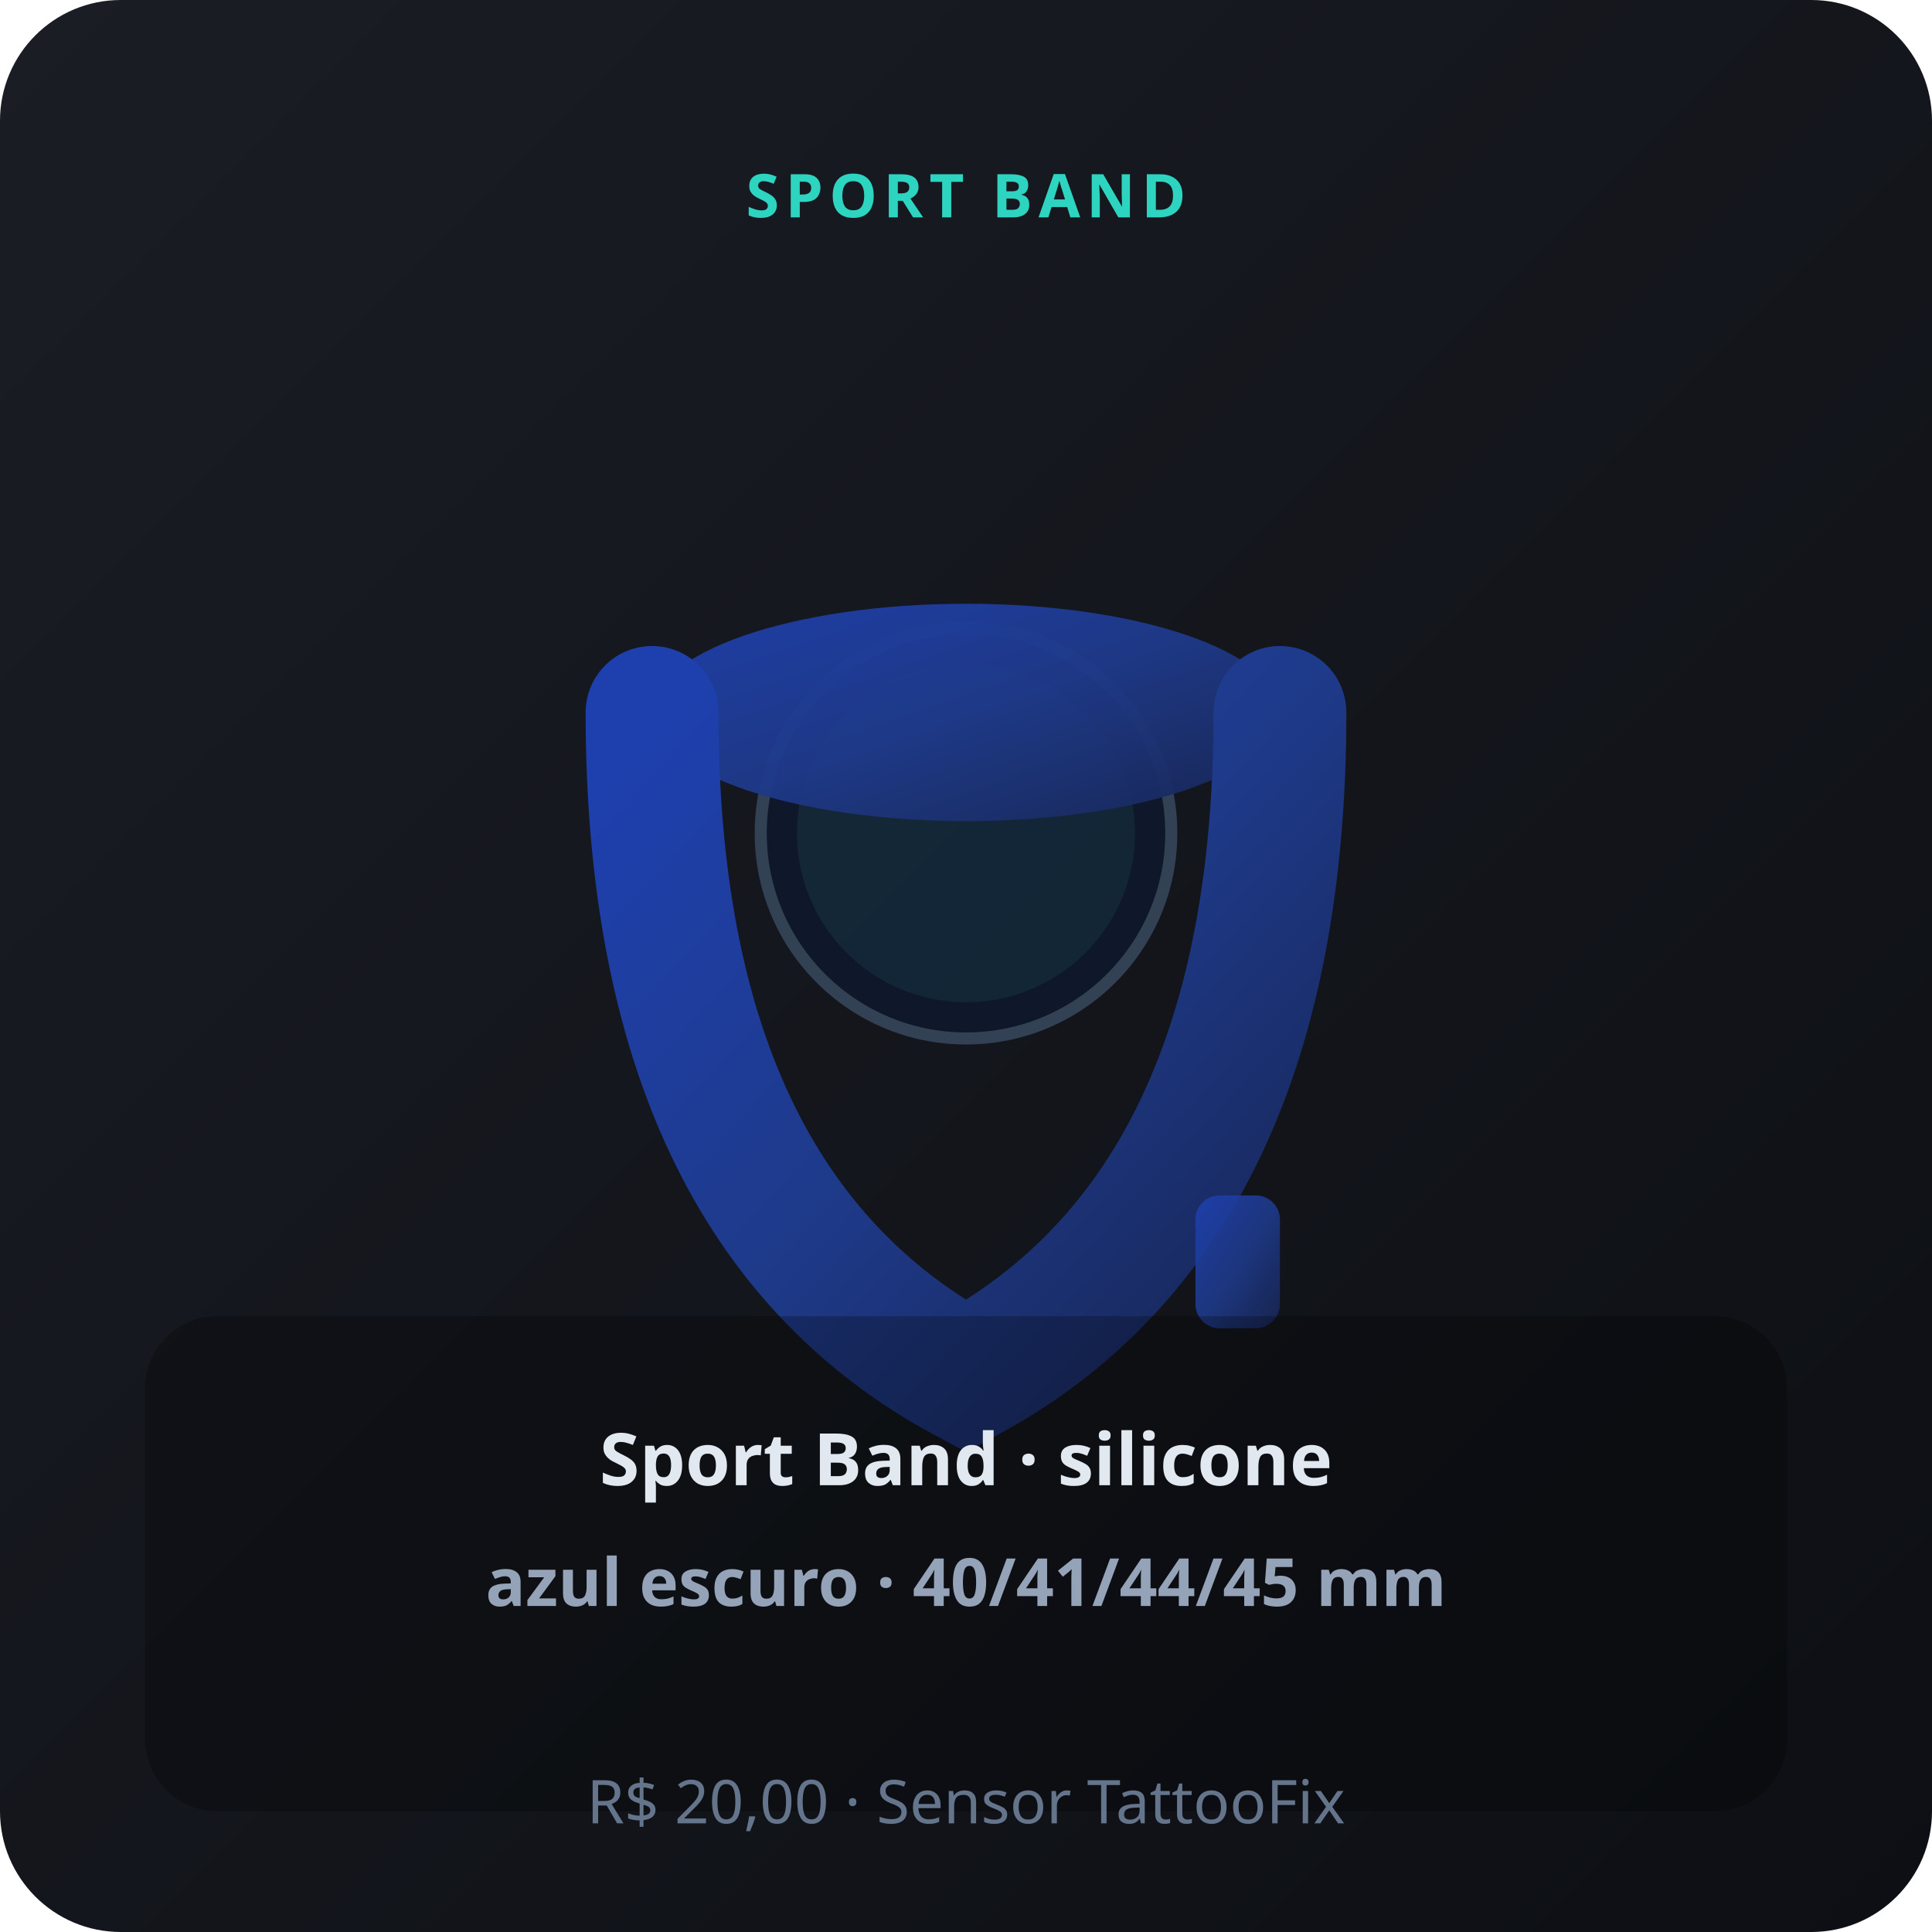
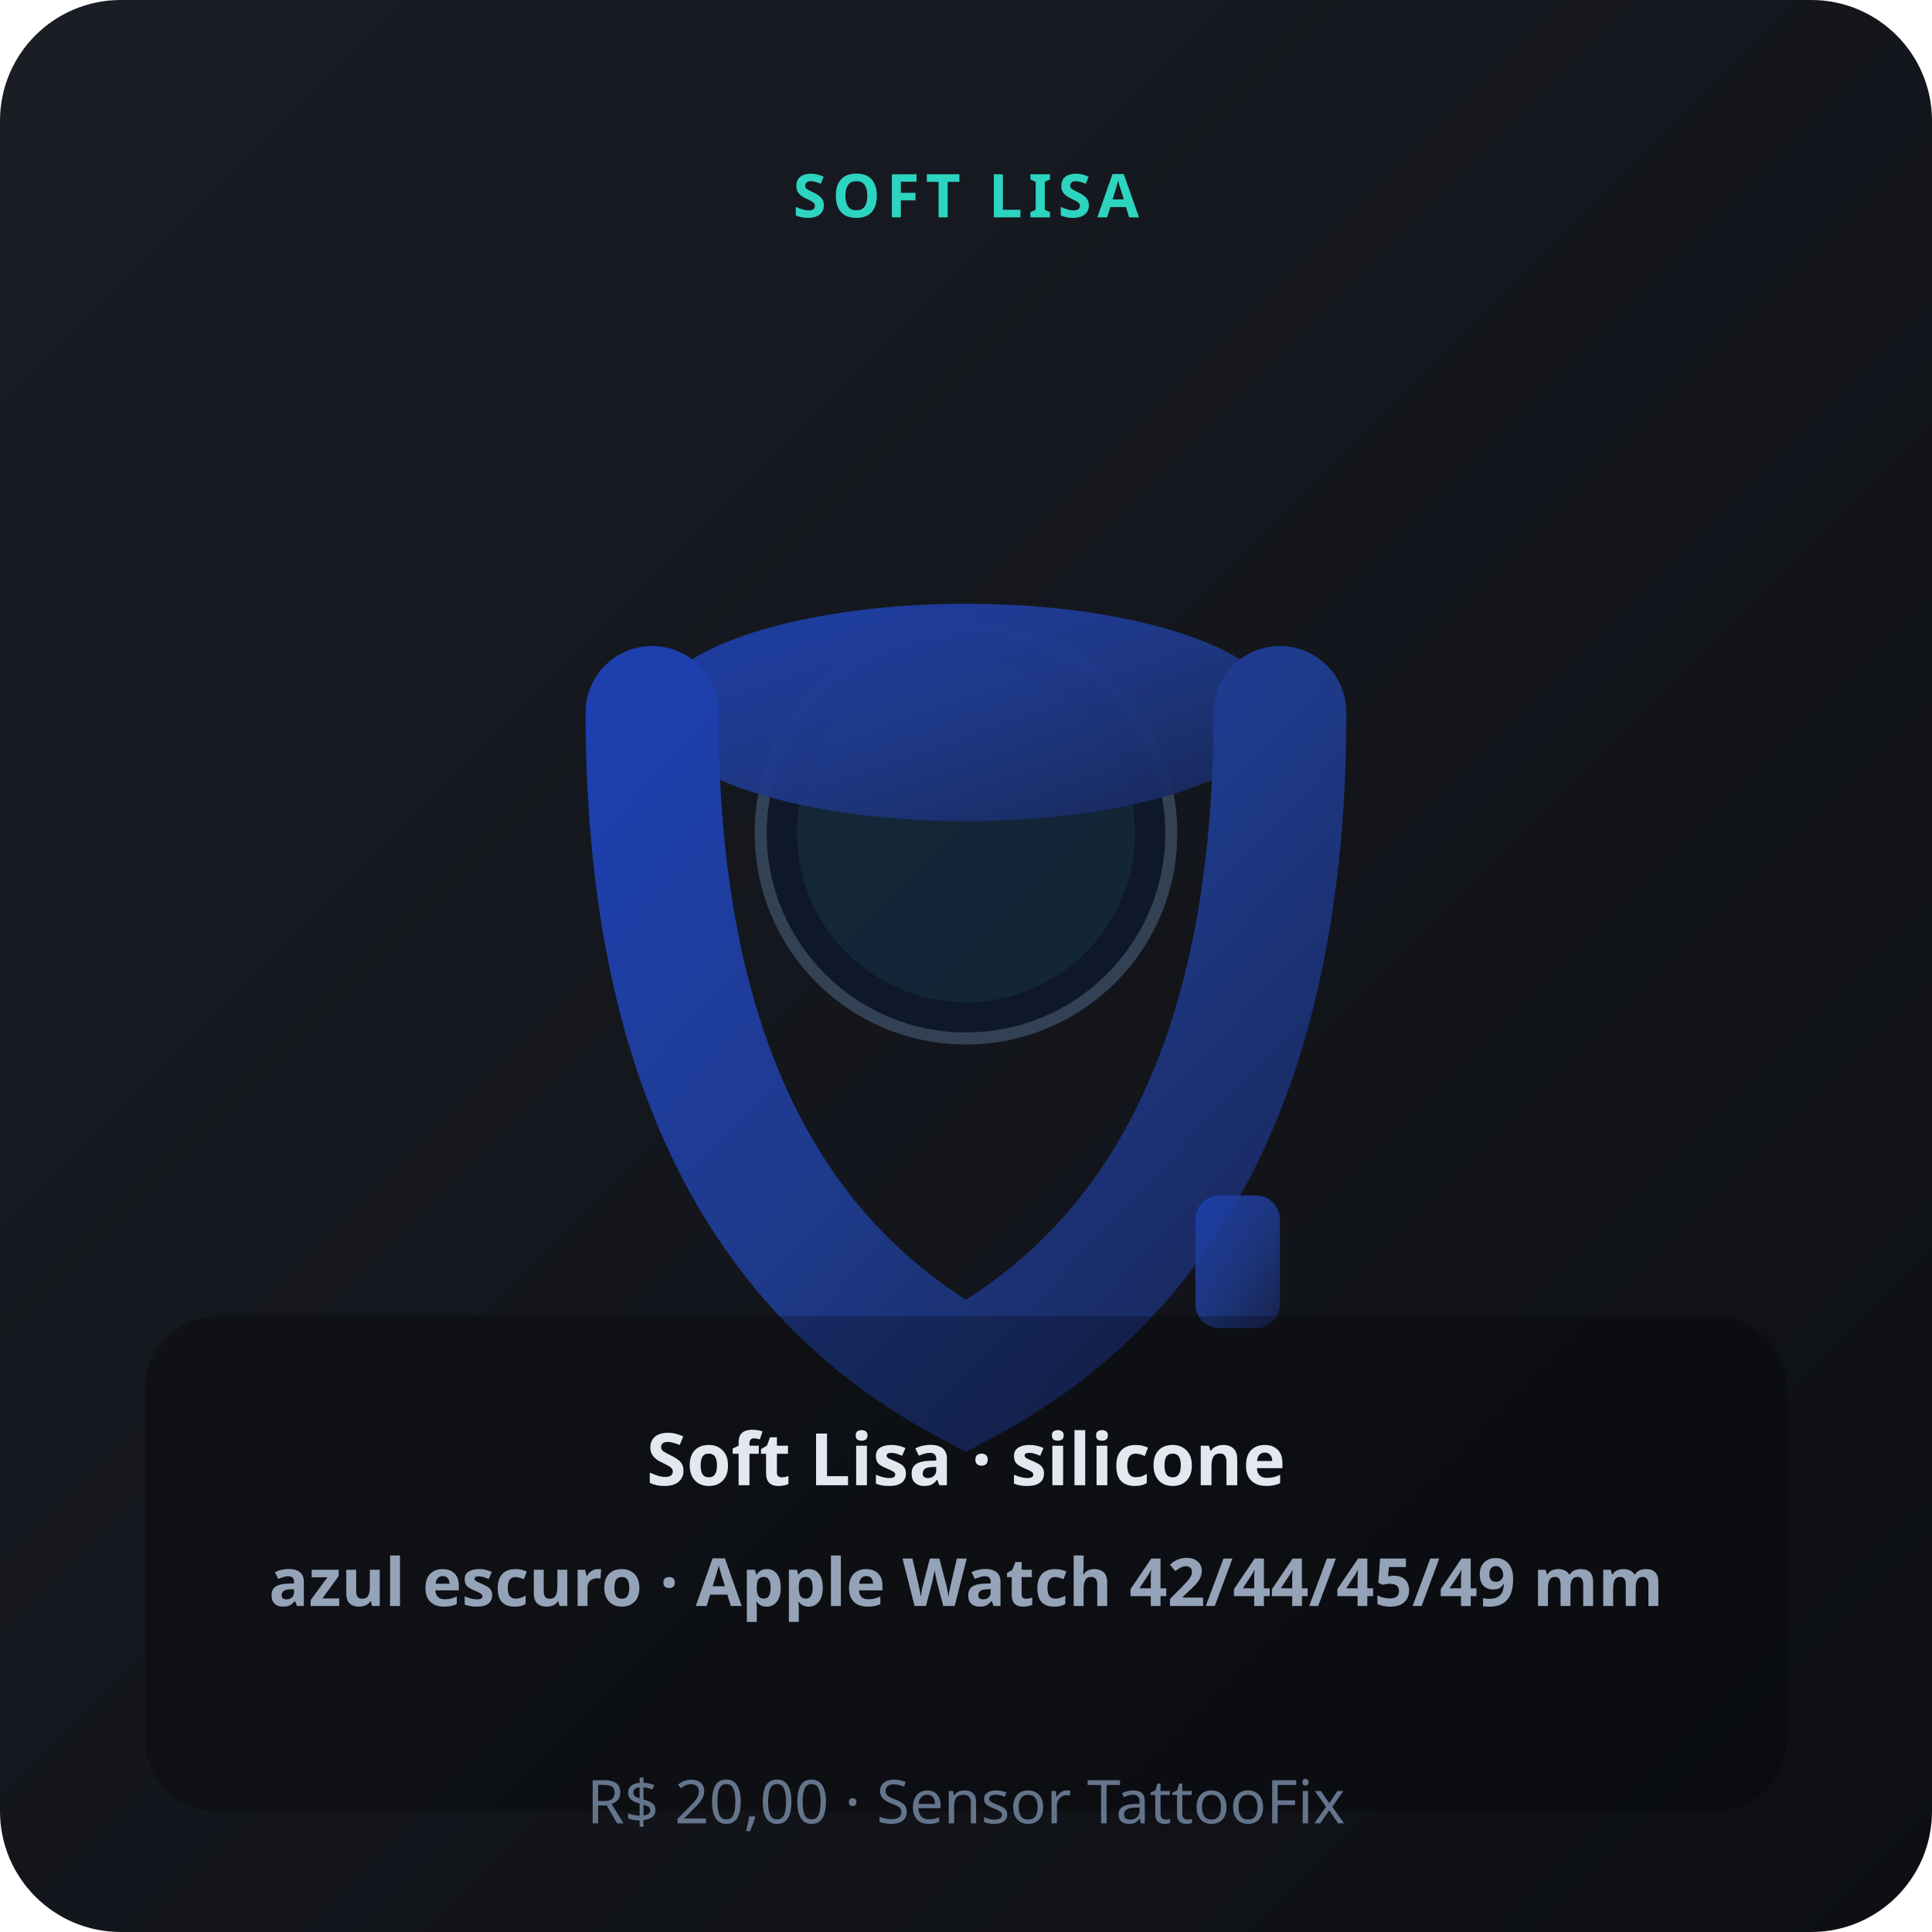
- <svg xmlns="http://www.w3.org/2000/svg" viewBox="0 0 320 320" role="img" aria-label="Pulseira de Silicone Soft Lisa Tradicional — azul escuro (40/41/44/45mm)">
+ <svg xmlns="http://www.w3.org/2000/svg" viewBox="0 0 320 320" role="img" aria-label="Pulseira de Silicone Soft Lisa Tradicional — azul escuro (Apple Watch 42/44/45/49mm)">
  <defs>
    <linearGradient id="bgpulseirasportazul4045" x1="0%" y1="0%" x2="100%" y2="100%">
      <stop offset="0%" stop-color="#1a1d24" />
      <stop offset="100%" stop-color="#0d0f14" />
    </linearGradient>
    <linearGradient id="bandpulseirasportazul4045" x1="0%" y1="0%" x2="100%" y2="100%">
      <stop offset="0%" stop-color="#1e40af" />
      <stop offset="50%" stop-color="#1e3a8a" />
      <stop offset="100%" stop-color="#172554" />
    </linearGradient>
    <linearGradient id="accentpulseirasportazul4045" x1="0%" y1="0%" x2="100%" y2="100%">
      <stop offset="0%" stop-color="#5eead4" />
      <stop offset="100%" stop-color="#2dd4bf" />
    </linearGradient>
  </defs>
  <rect width="320" height="320" rx="20" fill="url(#bgpulseirasportazul4045)" />
-   <text x="160" y="36" text-anchor="middle" fill="#2dd4bf" font-family="system-ui,sans-serif" font-size="10" font-weight="700" letter-spacing="1">SPORT BAND</text>
+   <text x="160" y="36" text-anchor="middle" fill="#2dd4bf" font-family="system-ui,sans-serif" font-size="10" font-weight="700" letter-spacing="1">SOFT LISA</text>
  <rect x="148" y="108" width="24" height="20" rx="6" fill="#1e293b" stroke="url(#accentpulseirasportazul4045)" stroke-width="1.5" />
  <circle cx="160" cy="138" r="34" fill="#0f172a" stroke="#334155" stroke-width="2" />
  <circle cx="160" cy="138" r="28" fill="url(#accentpulseirasportazul4045)" opacity="0.08" />
  <ellipse cx="160" cy="118" rx="52" ry="18" fill="url(#bandpulseirasportazul4045)" opacity="0.95" />
  <path d="M108 118 Q108 200 160 228 Q212 200 212 118" fill="none" stroke="url(#bandpulseirasportazul4045)" stroke-width="22" stroke-linecap="round" />
  <rect x="198" y="198" width="14" height="22" rx="4" fill="url(#bandpulseirasportazul4045)" opacity="0.9" />
  <rect x="24" y="218" width="272" height="82" rx="12" fill="#000" fill-opacity="0.25" />
-   <text x="160" y="246" text-anchor="middle" fill="#e2e8f0" font-family="system-ui,sans-serif" font-size="12" font-weight="700">Sport Band · silicone</text>
-   <text x="160" y="266" text-anchor="middle" fill="#94a3b8" font-family="system-ui,sans-serif" font-size="11" font-weight="600">azul escuro · 40/41/44/45 mm</text>
+   <text x="160" y="246" text-anchor="middle" fill="#e2e8f0" font-family="system-ui,sans-serif" font-size="12" font-weight="700">Soft Lisa · silicone</text>
+   <text x="160" y="266" text-anchor="middle" fill="#94a3b8" font-family="system-ui,sans-serif" font-size="11" font-weight="600">azul escuro · Apple Watch 42/44/45/49 mm</text>
  <text x="160" y="302" text-anchor="middle" fill="#64748b" font-family="system-ui,sans-serif" font-size="10">R$ 20,00 · Sensor TattooFix</text>
</svg>
